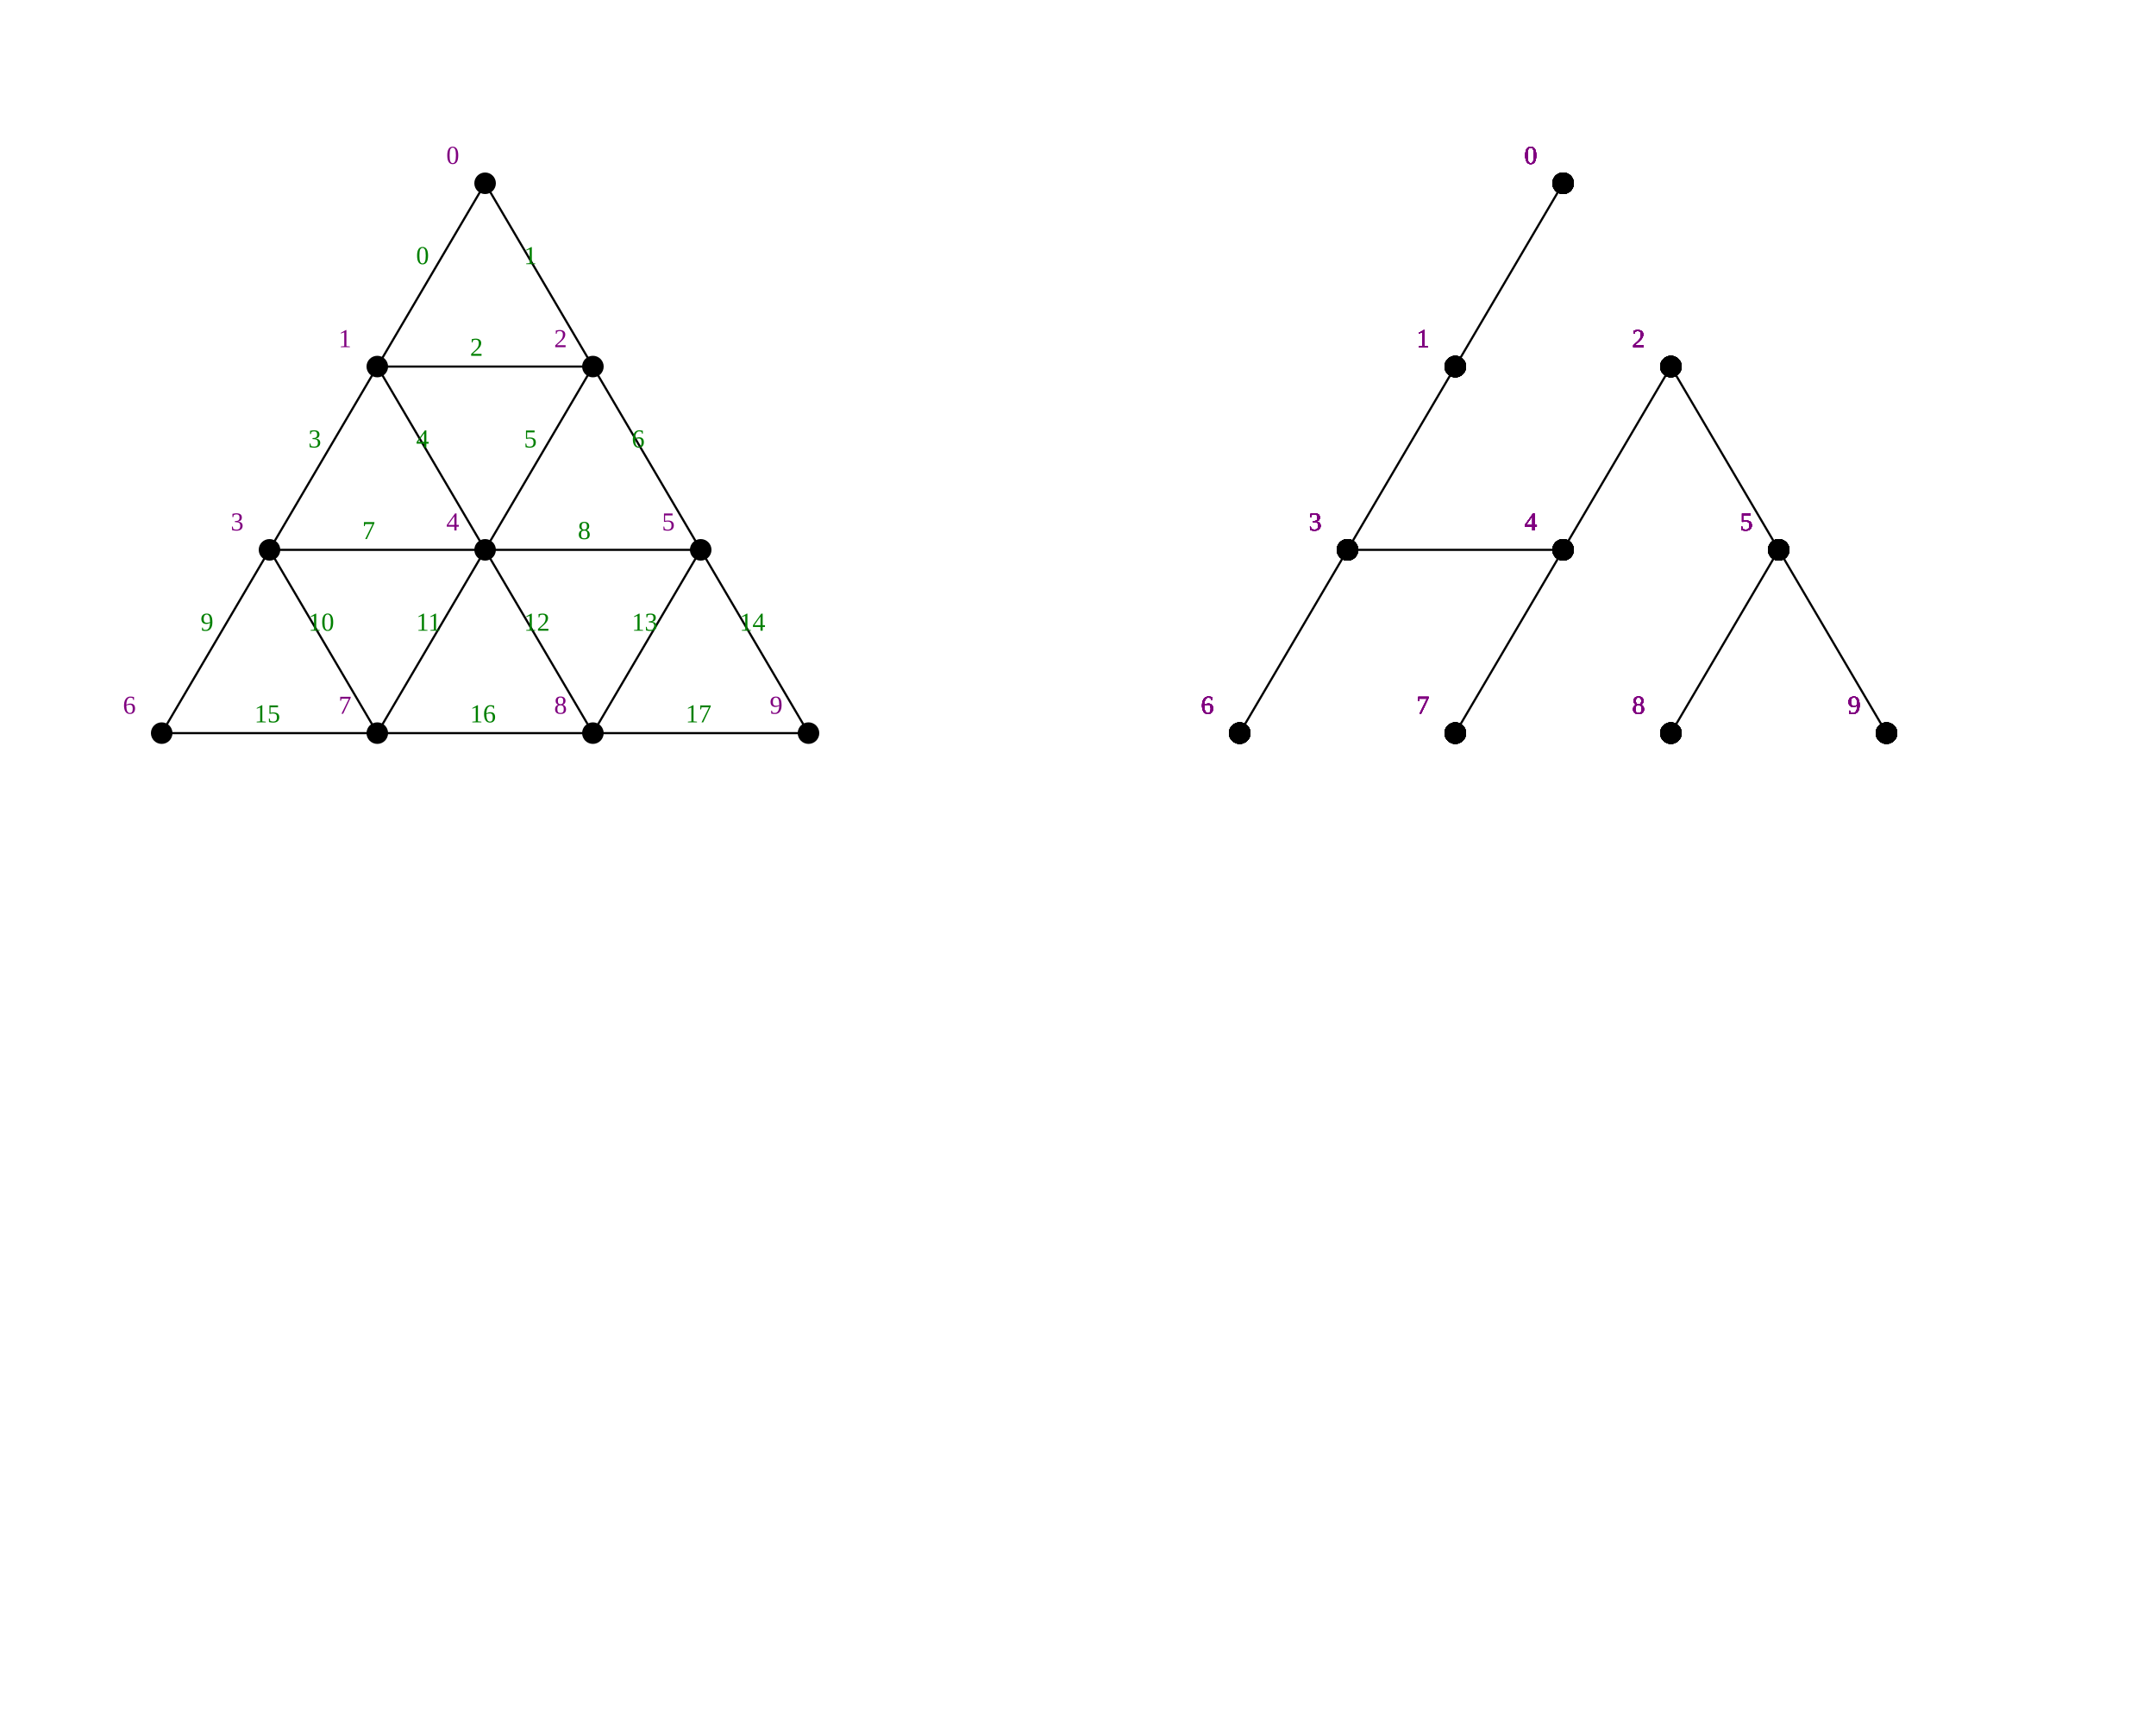
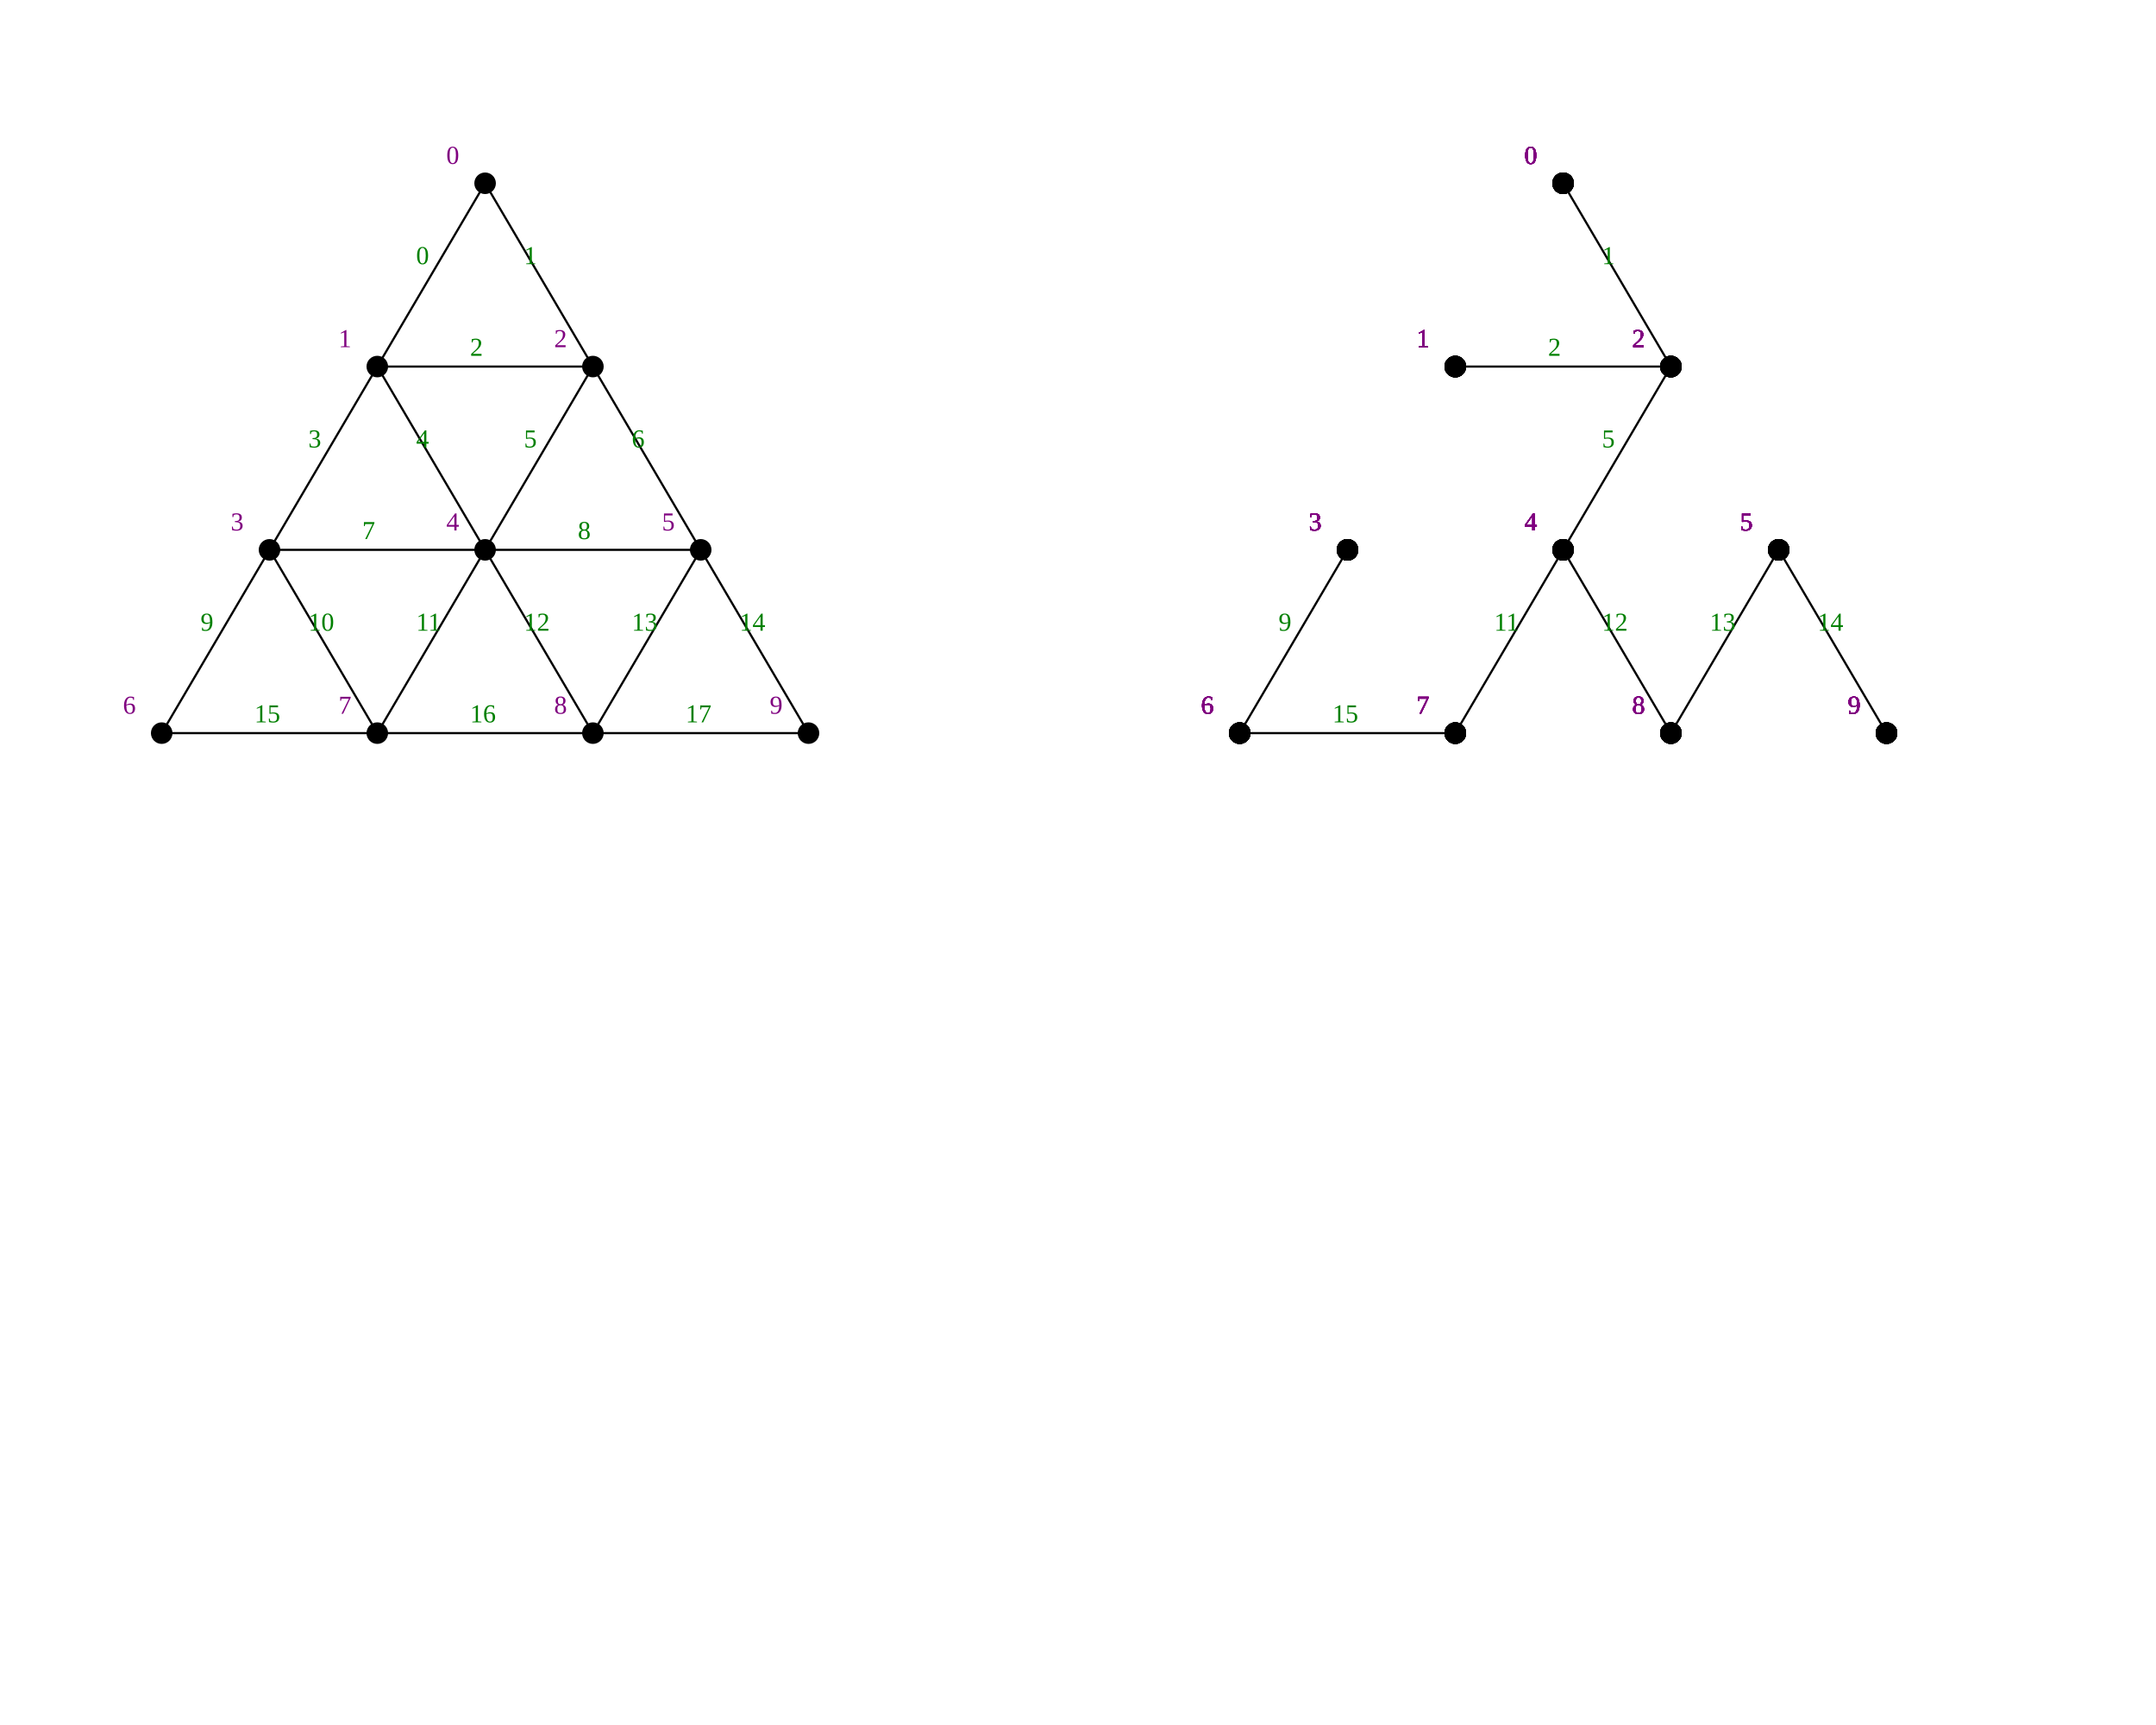
<svg xmlns="http://www.w3.org/2000/svg" version="1.1" width="1000" height="800">
  <circle cx="375" cy="340" r="5" fill="black" />
  <text x="357" y="331" fill="purple">9</text>
  <circle cx="275" cy="340" r="5" fill="black" />
  <text x="257" y="331" fill="purple">8</text>
  <circle cx="175" cy="340" r="5" fill="black" />
  <text x="157" y="331" fill="purple">7</text>
  <circle cx="75" cy="340" r="5" fill="black" />
  <text x="57" y="331" fill="purple">6</text>
  <circle cx="325" cy="255" r="5" fill="black" />
  <text x="307" y="246" fill="purple">5</text>
  <circle cx="225" cy="255" r="5" fill="black" />
  <text x="207" y="246" fill="purple">4</text>
  <circle cx="225" cy="85" r="5" fill="black" />
  <text x="207" y="76" fill="purple">0</text>
  <circle cx="125" cy="255" r="5" fill="black" />
  <text x="107" y="246" fill="purple">3</text>
  <circle cx="175" cy="170" r="5" fill="black" />
  <text x="157" y="161" fill="purple">1</text>
  <circle cx="275" cy="170" r="5" fill="black" />
  <text x="257" y="161" fill="purple">2</text>
  <line x1="275" y1="340" x2="375" y2="340" stroke="black" />
  <text x="318" y="335" fill="green">17</text>
  <line x1="175" y1="340" x2="275" y2="340" stroke="black" />
  <text x="218" y="335" fill="green">16</text>
  <line x1="325" y1="255" x2="375" y2="340" stroke="black" />
  <text x="343" y="292.5" fill="green">14</text>
  <line x1="225" y1="255" x2="275" y2="340" stroke="black" />
  <text x="243" y="292.5" fill="green">12</text>
  <line x1="225" y1="255" x2="175" y2="340" stroke="black" />
  <text x="193" y="292.5" fill="green">11</text>
  <line x1="75" y1="340" x2="175" y2="340" stroke="black" />
  <text x="118" y="335" fill="green">15</text>
  <line x1="175" y1="170" x2="275" y2="170" stroke="black" />
  <text x="218" y="165" fill="green">2</text>
  <line x1="225" y1="85" x2="275" y2="170" stroke="black" />
  <text x="243" y="122.5" fill="green">1</text>
  <line x1="175" y1="170" x2="225" y2="255" stroke="black" />
  <text x="193" y="207.5" fill="green">4</text>
  <line x1="275" y1="170" x2="225" y2="255" stroke="black" />
  <text x="243" y="207.5" fill="green">5</text>
  <line x1="325" y1="255" x2="275" y2="340" stroke="black" />
  <text x="293" y="292.5" fill="green">13</text>
  <line x1="125" y1="255" x2="175" y2="340" stroke="black" />
  <text x="143" y="292.5" fill="green">10</text>
  <line x1="125" y1="255" x2="225" y2="255" stroke="black" />
  <text x="168" y="250" fill="green">7</text>
  <line x1="175" y1="170" x2="125" y2="255" stroke="black" />
  <text x="143" y="207.5" fill="green">3</text>
  <line x1="225" y1="255" x2="325" y2="255" stroke="black" />
  <text x="268" y="250" fill="green">8</text>
  <line x1="225" y1="85" x2="175" y2="170" stroke="black" />
  <text x="193" y="122.5" fill="green">0</text>
  <line x1="275" y1="170" x2="325" y2="255" stroke="black" />
  <text x="293" y="207.5" fill="green">6</text>
  <line x1="125" y1="255" x2="75" y2="340" stroke="black" />
  <text x="93" y="292.5" fill="green">9</text>
-   <line x1="725" y1="85" x2="675" y2="170" stroke="black" />
-   <text x="693" y="122.5" fill="green"> </text>
-   <circle cx="875" cy="340" r="5" fill="black" />
-   <text x="857" y="331" fill="purple">9</text>
-   <circle cx="775" cy="340" r="5" fill="black" />
-   <text x="757" y="331" fill="purple">8</text>
-   <circle cx="675" cy="340" r="5" fill="black" />
-   <text x="657" y="331" fill="purple">7</text>
-   <circle cx="575" cy="340" r="5" fill="black" />
-   <text x="557" y="331" fill="purple">6</text>
-   <circle cx="825" cy="255" r="5" fill="black" />
-   <text x="807" y="246" fill="purple">5</text>
-   <circle cx="725" cy="255" r="5" fill="black" />
-   <text x="707" y="246" fill="purple">4</text>
-   <circle cx="725" cy="85" r="5" fill="black" />
-   <text x="707" y="76" fill="purple">0</text>
-   <circle cx="625" cy="255" r="5" fill="black" />
-   <text x="607" y="246" fill="purple">3</text>
-   <circle cx="675" cy="170" r="5" fill="black" />
-   <text x="657" y="161" fill="purple">1</text>
-   <circle cx="775" cy="170" r="5" fill="black" />
-   <text x="757" y="161" fill="purple">2</text>
-   <line x1="675" y1="170" x2="625" y2="255" stroke="black" />
-   <text x="643" y="207.5" fill="green"> </text>
-   <circle cx="875" cy="340" r="5" fill="black" />
-   <text x="857" y="331" fill="purple">9</text>
-   <circle cx="775" cy="340" r="5" fill="black" />
-   <text x="757" y="331" fill="purple">8</text>
-   <circle cx="675" cy="340" r="5" fill="black" />
-   <text x="657" y="331" fill="purple">7</text>
-   <circle cx="575" cy="340" r="5" fill="black" />
-   <text x="557" y="331" fill="purple">6</text>
-   <circle cx="825" cy="255" r="5" fill="black" />
-   <text x="807" y="246" fill="purple">5</text>
-   <circle cx="725" cy="255" r="5" fill="black" />
-   <text x="707" y="246" fill="purple">4</text>
-   <circle cx="725" cy="85" r="5" fill="black" />
-   <text x="707" y="76" fill="purple">0</text>
-   <circle cx="625" cy="255" r="5" fill="black" />
-   <text x="607" y="246" fill="purple">3</text>
-   <circle cx="675" cy="170" r="5" fill="black" />
-   <text x="657" y="161" fill="purple">1</text>
-   <circle cx="775" cy="170" r="5" fill="black" />
-   <text x="757" y="161" fill="purple">2</text>
-   <line x1="625" y1="255" x2="725" y2="255" stroke="black" />
-   <text x="668" y="250" fill="green"> </text>
-   <circle cx="875" cy="340" r="5" fill="black" />
-   <text x="857" y="331" fill="purple">9</text>
-   <circle cx="775" cy="340" r="5" fill="black" />
-   <text x="757" y="331" fill="purple">8</text>
-   <circle cx="675" cy="340" r="5" fill="black" />
-   <text x="657" y="331" fill="purple">7</text>
-   <circle cx="575" cy="340" r="5" fill="black" />
-   <text x="557" y="331" fill="purple">6</text>
-   <circle cx="825" cy="255" r="5" fill="black" />
-   <text x="807" y="246" fill="purple">5</text>
-   <circle cx="725" cy="255" r="5" fill="black" />
-   <text x="707" y="246" fill="purple">4</text>
-   <circle cx="725" cy="85" r="5" fill="black" />
-   <text x="707" y="76" fill="purple">0</text>
-   <circle cx="625" cy="255" r="5" fill="black" />
-   <text x="607" y="246" fill="purple">3</text>
-   <circle cx="675" cy="170" r="5" fill="black" />
-   <text x="657" y="161" fill="purple">1</text>
-   <circle cx="775" cy="170" r="5" fill="black" />
-   <text x="757" y="161" fill="purple">2</text>
-   <line x1="725" y1="255" x2="775" y2="170" stroke="black" />
-   <text x="743" y="207.5" fill="green"> </text>
-   <circle cx="875" cy="340" r="5" fill="black" />
-   <text x="857" y="331" fill="purple">9</text>
-   <circle cx="775" cy="340" r="5" fill="black" />
-   <text x="757" y="331" fill="purple">8</text>
-   <circle cx="675" cy="340" r="5" fill="black" />
-   <text x="657" y="331" fill="purple">7</text>
-   <circle cx="575" cy="340" r="5" fill="black" />
-   <text x="557" y="331" fill="purple">6</text>
-   <circle cx="825" cy="255" r="5" fill="black" />
-   <text x="807" y="246" fill="purple">5</text>
-   <circle cx="725" cy="255" r="5" fill="black" />
-   <text x="707" y="246" fill="purple">4</text>
-   <circle cx="725" cy="85" r="5" fill="black" />
-   <text x="707" y="76" fill="purple">0</text>
-   <circle cx="625" cy="255" r="5" fill="black" />
-   <text x="607" y="246" fill="purple">3</text>
-   <circle cx="675" cy="170" r="5" fill="black" />
-   <text x="657" y="161" fill="purple">1</text>
-   <circle cx="775" cy="170" r="5" fill="black" />
-   <text x="757" y="161" fill="purple">2</text>
-   <line x1="625" y1="255" x2="575" y2="340" stroke="black" />
-   <text x="593" y="292.5" fill="green"> </text>
+   <line x1="725" y1="85" x2="775" y2="170" stroke="black" />
+   <text x="743" y="122.5" fill="green">1</text>
+   <circle cx="875" cy="340" r="5" fill="black" />
+   <text x="857" y="331" fill="purple">9</text>
+   <circle cx="775" cy="340" r="5" fill="black" />
+   <text x="757" y="331" fill="purple">8</text>
+   <circle cx="675" cy="340" r="5" fill="black" />
+   <text x="657" y="331" fill="purple">7</text>
+   <circle cx="575" cy="340" r="5" fill="black" />
+   <text x="557" y="331" fill="purple">6</text>
+   <circle cx="825" cy="255" r="5" fill="black" />
+   <text x="807" y="246" fill="purple">5</text>
+   <circle cx="725" cy="255" r="5" fill="black" />
+   <text x="707" y="246" fill="purple">4</text>
+   <circle cx="725" cy="85" r="5" fill="black" />
+   <text x="707" y="76" fill="purple">0</text>
+   <circle cx="625" cy="255" r="5" fill="black" />
+   <text x="607" y="246" fill="purple">3</text>
+   <circle cx="675" cy="170" r="5" fill="black" />
+   <text x="657" y="161" fill="purple">1</text>
+   <circle cx="775" cy="170" r="5" fill="black" />
+   <text x="757" y="161" fill="purple">2</text>
+   <line x1="775" y1="170" x2="675" y2="170" stroke="black" />
+   <text x="718" y="165" fill="green">2</text>
+   <circle cx="875" cy="340" r="5" fill="black" />
+   <text x="857" y="331" fill="purple">9</text>
+   <circle cx="775" cy="340" r="5" fill="black" />
+   <text x="757" y="331" fill="purple">8</text>
+   <circle cx="675" cy="340" r="5" fill="black" />
+   <text x="657" y="331" fill="purple">7</text>
+   <circle cx="575" cy="340" r="5" fill="black" />
+   <text x="557" y="331" fill="purple">6</text>
+   <circle cx="825" cy="255" r="5" fill="black" />
+   <text x="807" y="246" fill="purple">5</text>
+   <circle cx="725" cy="255" r="5" fill="black" />
+   <text x="707" y="246" fill="purple">4</text>
+   <circle cx="725" cy="85" r="5" fill="black" />
+   <text x="707" y="76" fill="purple">0</text>
+   <circle cx="625" cy="255" r="5" fill="black" />
+   <text x="607" y="246" fill="purple">3</text>
+   <circle cx="675" cy="170" r="5" fill="black" />
+   <text x="657" y="161" fill="purple">1</text>
+   <circle cx="775" cy="170" r="5" fill="black" />
+   <text x="757" y="161" fill="purple">2</text>
+   <line x1="775" y1="170" x2="725" y2="255" stroke="black" />
+   <text x="743" y="207.5" fill="green">5</text>
+   <circle cx="875" cy="340" r="5" fill="black" />
+   <text x="857" y="331" fill="purple">9</text>
+   <circle cx="775" cy="340" r="5" fill="black" />
+   <text x="757" y="331" fill="purple">8</text>
+   <circle cx="675" cy="340" r="5" fill="black" />
+   <text x="657" y="331" fill="purple">7</text>
+   <circle cx="575" cy="340" r="5" fill="black" />
+   <text x="557" y="331" fill="purple">6</text>
+   <circle cx="825" cy="255" r="5" fill="black" />
+   <text x="807" y="246" fill="purple">5</text>
+   <circle cx="725" cy="255" r="5" fill="black" />
+   <text x="707" y="246" fill="purple">4</text>
+   <circle cx="725" cy="85" r="5" fill="black" />
+   <text x="707" y="76" fill="purple">0</text>
+   <circle cx="625" cy="255" r="5" fill="black" />
+   <text x="607" y="246" fill="purple">3</text>
+   <circle cx="675" cy="170" r="5" fill="black" />
+   <text x="657" y="161" fill="purple">1</text>
+   <circle cx="775" cy="170" r="5" fill="black" />
+   <text x="757" y="161" fill="purple">2</text>
+   <line x1="725" y1="255" x2="775" y2="340" stroke="black" />
+   <text x="743" y="292.5" fill="green">12</text>
+   <circle cx="875" cy="340" r="5" fill="black" />
+   <text x="857" y="331" fill="purple">9</text>
+   <circle cx="775" cy="340" r="5" fill="black" />
+   <text x="757" y="331" fill="purple">8</text>
+   <circle cx="675" cy="340" r="5" fill="black" />
+   <text x="657" y="331" fill="purple">7</text>
+   <circle cx="575" cy="340" r="5" fill="black" />
+   <text x="557" y="331" fill="purple">6</text>
+   <circle cx="825" cy="255" r="5" fill="black" />
+   <text x="807" y="246" fill="purple">5</text>
+   <circle cx="725" cy="255" r="5" fill="black" />
+   <text x="707" y="246" fill="purple">4</text>
+   <circle cx="725" cy="85" r="5" fill="black" />
+   <text x="707" y="76" fill="purple">0</text>
+   <circle cx="625" cy="255" r="5" fill="black" />
+   <text x="607" y="246" fill="purple">3</text>
+   <circle cx="675" cy="170" r="5" fill="black" />
+   <text x="657" y="161" fill="purple">1</text>
+   <circle cx="775" cy="170" r="5" fill="black" />
+   <text x="757" y="161" fill="purple">2</text>
+   <line x1="775" y1="340" x2="825" y2="255" stroke="black" />
+   <text x="793" y="292.5" fill="green">13</text>
+   <circle cx="875" cy="340" r="5" fill="black" />
+   <text x="857" y="331" fill="purple">9</text>
+   <circle cx="775" cy="340" r="5" fill="black" />
+   <text x="757" y="331" fill="purple">8</text>
+   <circle cx="675" cy="340" r="5" fill="black" />
+   <text x="657" y="331" fill="purple">7</text>
+   <circle cx="575" cy="340" r="5" fill="black" />
+   <text x="557" y="331" fill="purple">6</text>
+   <circle cx="825" cy="255" r="5" fill="black" />
+   <text x="807" y="246" fill="purple">5</text>
+   <circle cx="725" cy="255" r="5" fill="black" />
+   <text x="707" y="246" fill="purple">4</text>
+   <circle cx="725" cy="85" r="5" fill="black" />
+   <text x="707" y="76" fill="purple">0</text>
+   <circle cx="625" cy="255" r="5" fill="black" />
+   <text x="607" y="246" fill="purple">3</text>
+   <circle cx="675" cy="170" r="5" fill="black" />
+   <text x="657" y="161" fill="purple">1</text>
+   <circle cx="775" cy="170" r="5" fill="black" />
+   <text x="757" y="161" fill="purple">2</text>
+   <line x1="825" y1="255" x2="875" y2="340" stroke="black" />
+   <text x="843" y="292.5" fill="green">14</text>
  <circle cx="875" cy="340" r="5" fill="black" />
  <text x="857" y="331" fill="purple">9</text>
  <circle cx="775" cy="340" r="5" fill="black" />
  <text x="757" y="331" fill="purple">8</text>
  <circle cx="675" cy="340" r="5" fill="black" />
  <text x="657" y="331" fill="purple">7</text>
  <circle cx="575" cy="340" r="5" fill="black" />
  <text x="557" y="331" fill="purple">6</text>
  <circle cx="825" cy="255" r="5" fill="black" />
  <text x="807" y="246" fill="purple">5</text>
  <circle cx="725" cy="255" r="5" fill="black" />
  <text x="707" y="246" fill="purple">4</text>
  <circle cx="725" cy="85" r="5" fill="black" />
  <text x="707" y="76" fill="purple">0</text>
  <circle cx="625" cy="255" r="5" fill="black" />
  <text x="607" y="246" fill="purple">3</text>
  <circle cx="675" cy="170" r="5" fill="black" />
  <text x="657" y="161" fill="purple">1</text>
  <circle cx="775" cy="170" r="5" fill="black" />
  <text x="757" y="161" fill="purple">2</text>
  <line x1="725" y1="255" x2="675" y2="340" stroke="black" />
-   <text x="693" y="292.5" fill="green"> </text>
-   <circle cx="875" cy="340" r="5" fill="black" />
-   <text x="857" y="331" fill="purple">9</text>
-   <circle cx="775" cy="340" r="5" fill="black" />
-   <text x="757" y="331" fill="purple">8</text>
-   <circle cx="675" cy="340" r="5" fill="black" />
-   <text x="657" y="331" fill="purple">7</text>
-   <circle cx="575" cy="340" r="5" fill="black" />
-   <text x="557" y="331" fill="purple">6</text>
-   <circle cx="825" cy="255" r="5" fill="black" />
-   <text x="807" y="246" fill="purple">5</text>
-   <circle cx="725" cy="255" r="5" fill="black" />
-   <text x="707" y="246" fill="purple">4</text>
-   <circle cx="725" cy="85" r="5" fill="black" />
-   <text x="707" y="76" fill="purple">0</text>
-   <circle cx="625" cy="255" r="5" fill="black" />
-   <text x="607" y="246" fill="purple">3</text>
-   <circle cx="675" cy="170" r="5" fill="black" />
-   <text x="657" y="161" fill="purple">1</text>
-   <circle cx="775" cy="170" r="5" fill="black" />
-   <text x="757" y="161" fill="purple">2</text>
-   <line x1="775" y1="170" x2="825" y2="255" stroke="black" />
-   <text x="793" y="207.5" fill="green"> </text>
-   <circle cx="875" cy="340" r="5" fill="black" />
-   <text x="857" y="331" fill="purple">9</text>
-   <circle cx="775" cy="340" r="5" fill="black" />
-   <text x="757" y="331" fill="purple">8</text>
-   <circle cx="675" cy="340" r="5" fill="black" />
-   <text x="657" y="331" fill="purple">7</text>
-   <circle cx="575" cy="340" r="5" fill="black" />
-   <text x="557" y="331" fill="purple">6</text>
-   <circle cx="825" cy="255" r="5" fill="black" />
-   <text x="807" y="246" fill="purple">5</text>
-   <circle cx="725" cy="255" r="5" fill="black" />
-   <text x="707" y="246" fill="purple">4</text>
-   <circle cx="725" cy="85" r="5" fill="black" />
-   <text x="707" y="76" fill="purple">0</text>
-   <circle cx="625" cy="255" r="5" fill="black" />
-   <text x="607" y="246" fill="purple">3</text>
-   <circle cx="675" cy="170" r="5" fill="black" />
-   <text x="657" y="161" fill="purple">1</text>
-   <circle cx="775" cy="170" r="5" fill="black" />
-   <text x="757" y="161" fill="purple">2</text>
-   <line x1="825" y1="255" x2="775" y2="340" stroke="black" />
-   <text x="793" y="292.5" fill="green"> </text>
-   <circle cx="875" cy="340" r="5" fill="black" />
-   <text x="857" y="331" fill="purple">9</text>
-   <circle cx="775" cy="340" r="5" fill="black" />
-   <text x="757" y="331" fill="purple">8</text>
-   <circle cx="675" cy="340" r="5" fill="black" />
-   <text x="657" y="331" fill="purple">7</text>
-   <circle cx="575" cy="340" r="5" fill="black" />
-   <text x="557" y="331" fill="purple">6</text>
-   <circle cx="825" cy="255" r="5" fill="black" />
-   <text x="807" y="246" fill="purple">5</text>
-   <circle cx="725" cy="255" r="5" fill="black" />
-   <text x="707" y="246" fill="purple">4</text>
-   <circle cx="725" cy="85" r="5" fill="black" />
-   <text x="707" y="76" fill="purple">0</text>
-   <circle cx="625" cy="255" r="5" fill="black" />
-   <text x="607" y="246" fill="purple">3</text>
-   <circle cx="675" cy="170" r="5" fill="black" />
-   <text x="657" y="161" fill="purple">1</text>
-   <circle cx="775" cy="170" r="5" fill="black" />
-   <text x="757" y="161" fill="purple">2</text>
-   <line x1="825" y1="255" x2="875" y2="340" stroke="black" />
-   <text x="843" y="292.5" fill="green"> </text>
+   <text x="693" y="292.5" fill="green">11</text>
+   <circle cx="875" cy="340" r="5" fill="black" />
+   <text x="857" y="331" fill="purple">9</text>
+   <circle cx="775" cy="340" r="5" fill="black" />
+   <text x="757" y="331" fill="purple">8</text>
+   <circle cx="675" cy="340" r="5" fill="black" />
+   <text x="657" y="331" fill="purple">7</text>
+   <circle cx="575" cy="340" r="5" fill="black" />
+   <text x="557" y="331" fill="purple">6</text>
+   <circle cx="825" cy="255" r="5" fill="black" />
+   <text x="807" y="246" fill="purple">5</text>
+   <circle cx="725" cy="255" r="5" fill="black" />
+   <text x="707" y="246" fill="purple">4</text>
+   <circle cx="725" cy="85" r="5" fill="black" />
+   <text x="707" y="76" fill="purple">0</text>
+   <circle cx="625" cy="255" r="5" fill="black" />
+   <text x="607" y="246" fill="purple">3</text>
+   <circle cx="675" cy="170" r="5" fill="black" />
+   <text x="657" y="161" fill="purple">1</text>
+   <circle cx="775" cy="170" r="5" fill="black" />
+   <text x="757" y="161" fill="purple">2</text>
+   <line x1="675" y1="340" x2="575" y2="340" stroke="black" />
+   <text x="618" y="335" fill="green">15</text>
+   <circle cx="875" cy="340" r="5" fill="black" />
+   <text x="857" y="331" fill="purple">9</text>
+   <circle cx="775" cy="340" r="5" fill="black" />
+   <text x="757" y="331" fill="purple">8</text>
+   <circle cx="675" cy="340" r="5" fill="black" />
+   <text x="657" y="331" fill="purple">7</text>
+   <circle cx="575" cy="340" r="5" fill="black" />
+   <text x="557" y="331" fill="purple">6</text>
+   <circle cx="825" cy="255" r="5" fill="black" />
+   <text x="807" y="246" fill="purple">5</text>
+   <circle cx="725" cy="255" r="5" fill="black" />
+   <text x="707" y="246" fill="purple">4</text>
+   <circle cx="725" cy="85" r="5" fill="black" />
+   <text x="707" y="76" fill="purple">0</text>
+   <circle cx="625" cy="255" r="5" fill="black" />
+   <text x="607" y="246" fill="purple">3</text>
+   <circle cx="675" cy="170" r="5" fill="black" />
+   <text x="657" y="161" fill="purple">1</text>
+   <circle cx="775" cy="170" r="5" fill="black" />
+   <text x="757" y="161" fill="purple">2</text>
+   <line x1="575" y1="340" x2="625" y2="255" stroke="black" />
+   <text x="593" y="292.5" fill="green">9</text>
  <circle cx="875" cy="340" r="5" fill="black" />
  <text x="857" y="331" fill="purple">9</text>
  <circle cx="775" cy="340" r="5" fill="black" />
  <text x="757" y="331" fill="purple">8</text>
  <circle cx="675" cy="340" r="5" fill="black" />
  <text x="657" y="331" fill="purple">7</text>
  <circle cx="575" cy="340" r="5" fill="black" />
  <text x="557" y="331" fill="purple">6</text>
  <circle cx="825" cy="255" r="5" fill="black" />
  <text x="807" y="246" fill="purple">5</text>
  <circle cx="725" cy="255" r="5" fill="black" />
  <text x="707" y="246" fill="purple">4</text>
  <circle cx="725" cy="85" r="5" fill="black" />
  <text x="707" y="76" fill="purple">0</text>
  <circle cx="625" cy="255" r="5" fill="black" />
  <text x="607" y="246" fill="purple">3</text>
  <circle cx="675" cy="170" r="5" fill="black" />
  <text x="657" y="161" fill="purple">1</text>
  <circle cx="775" cy="170" r="5" fill="black" />
  <text x="757" y="161" fill="purple">2</text>
</svg>
